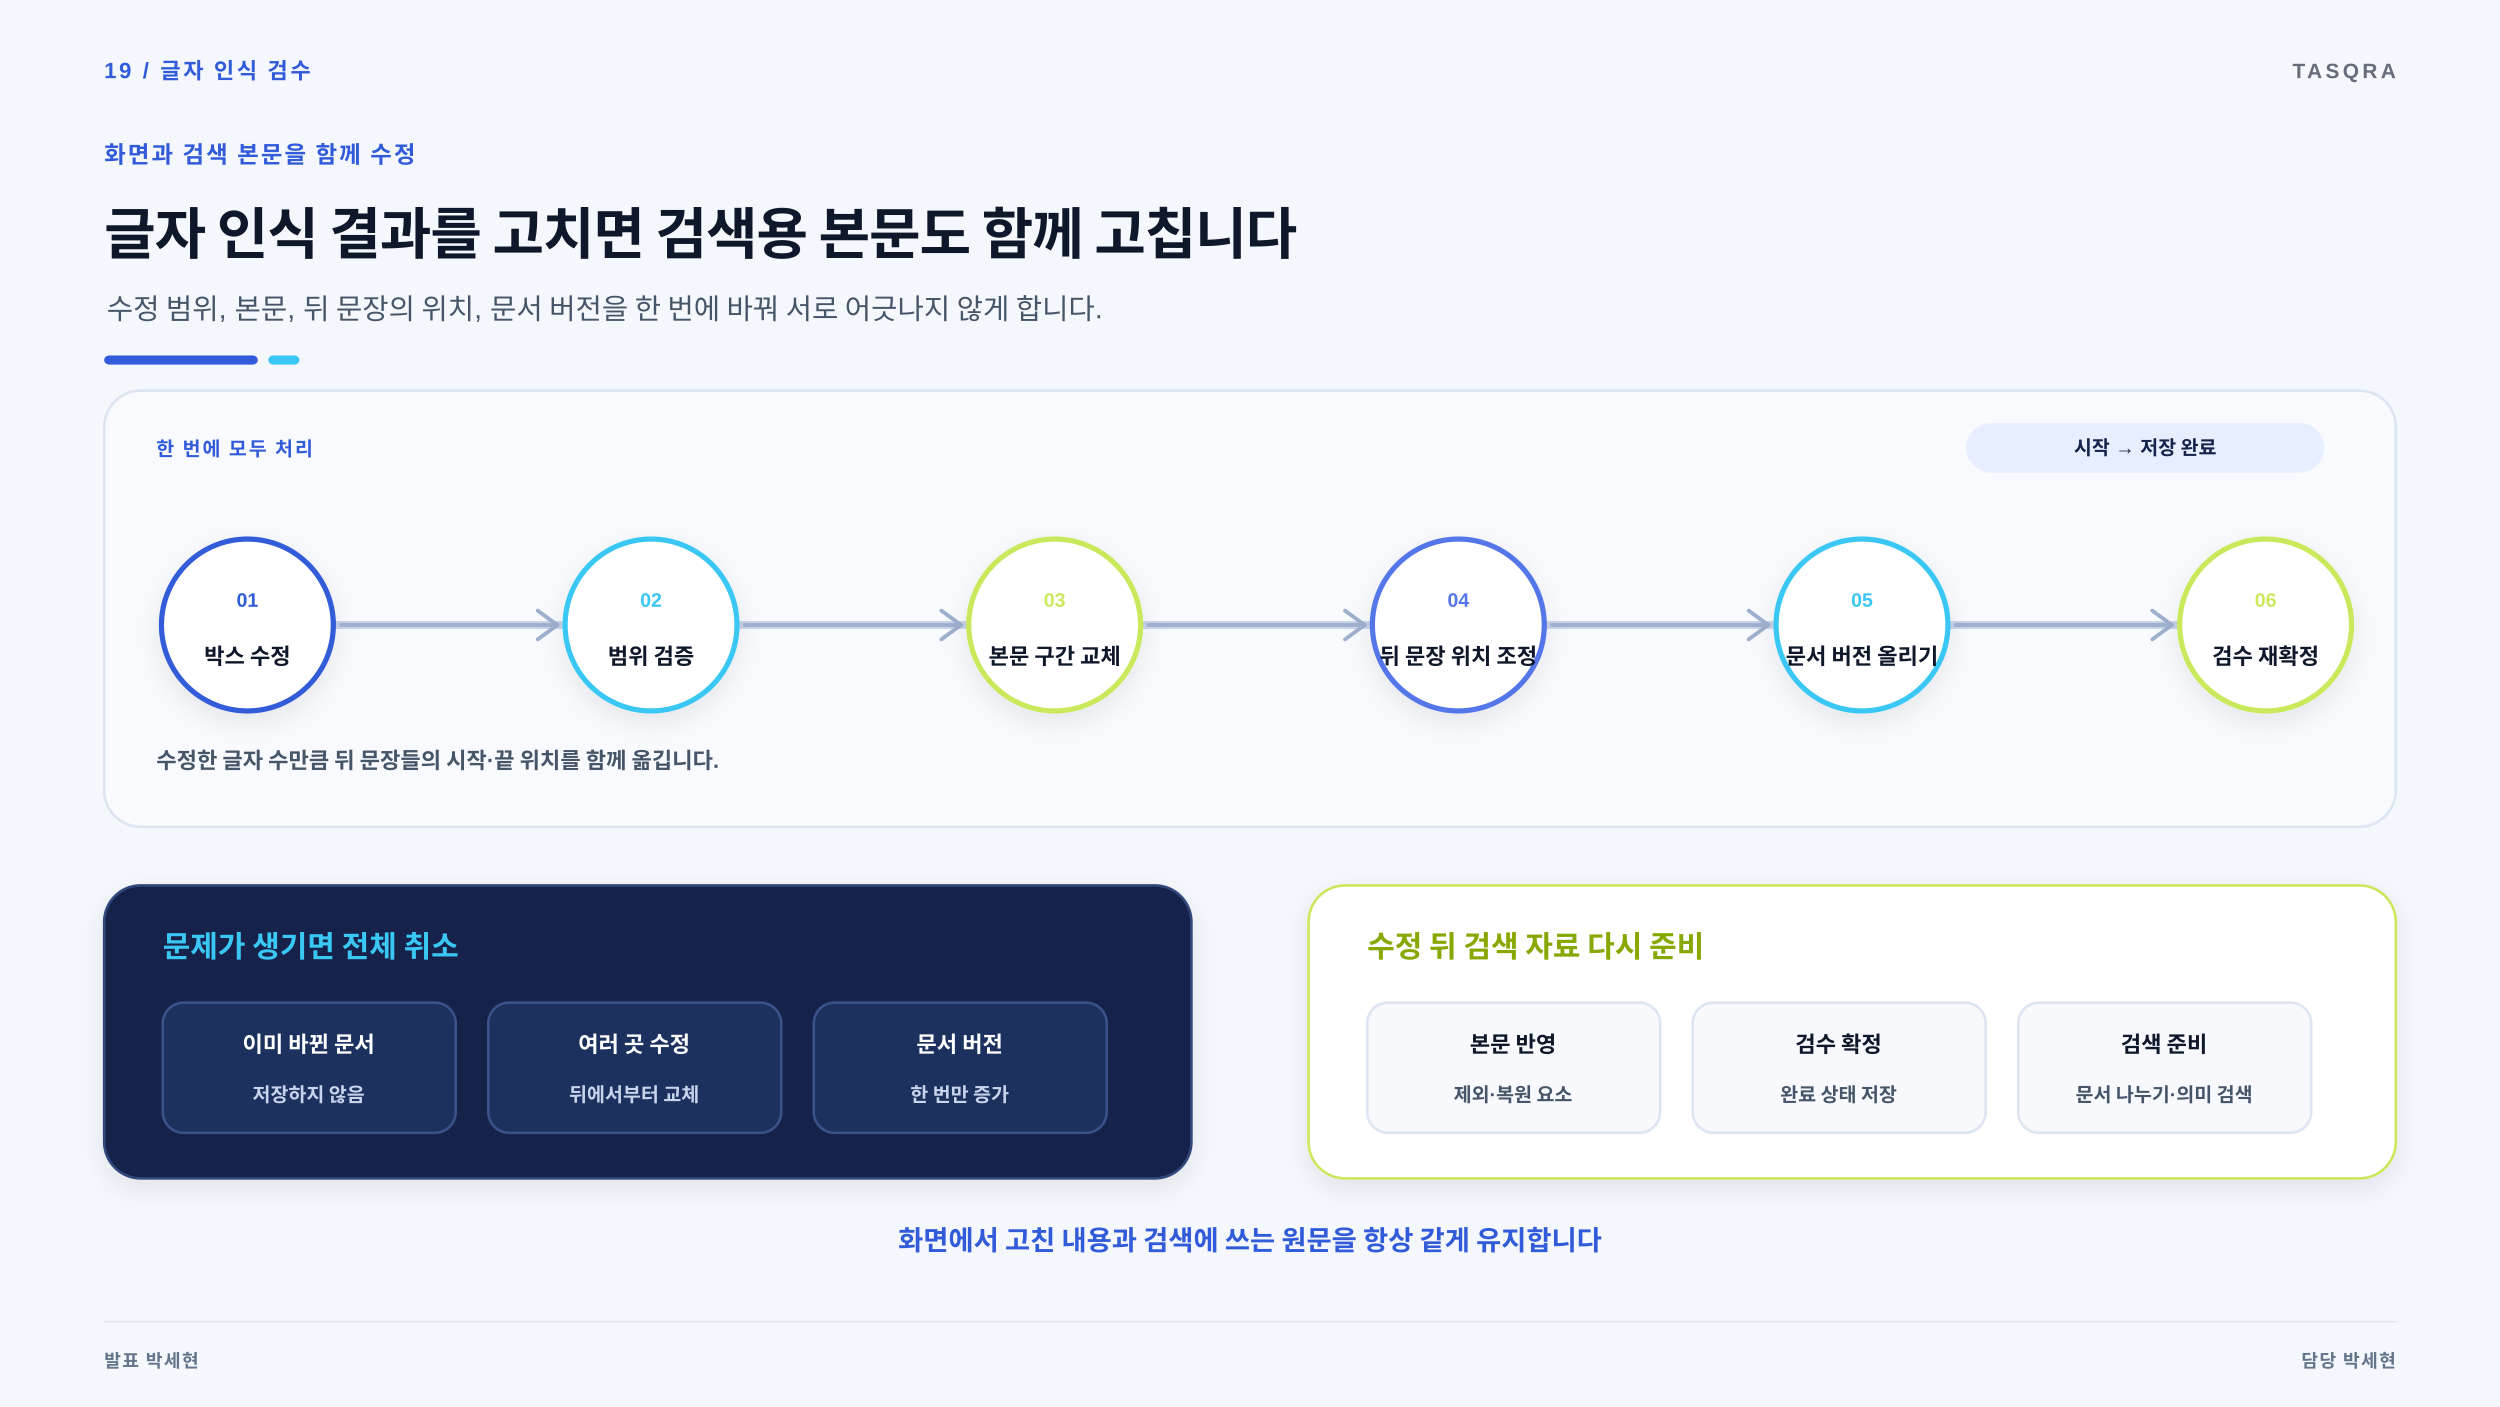
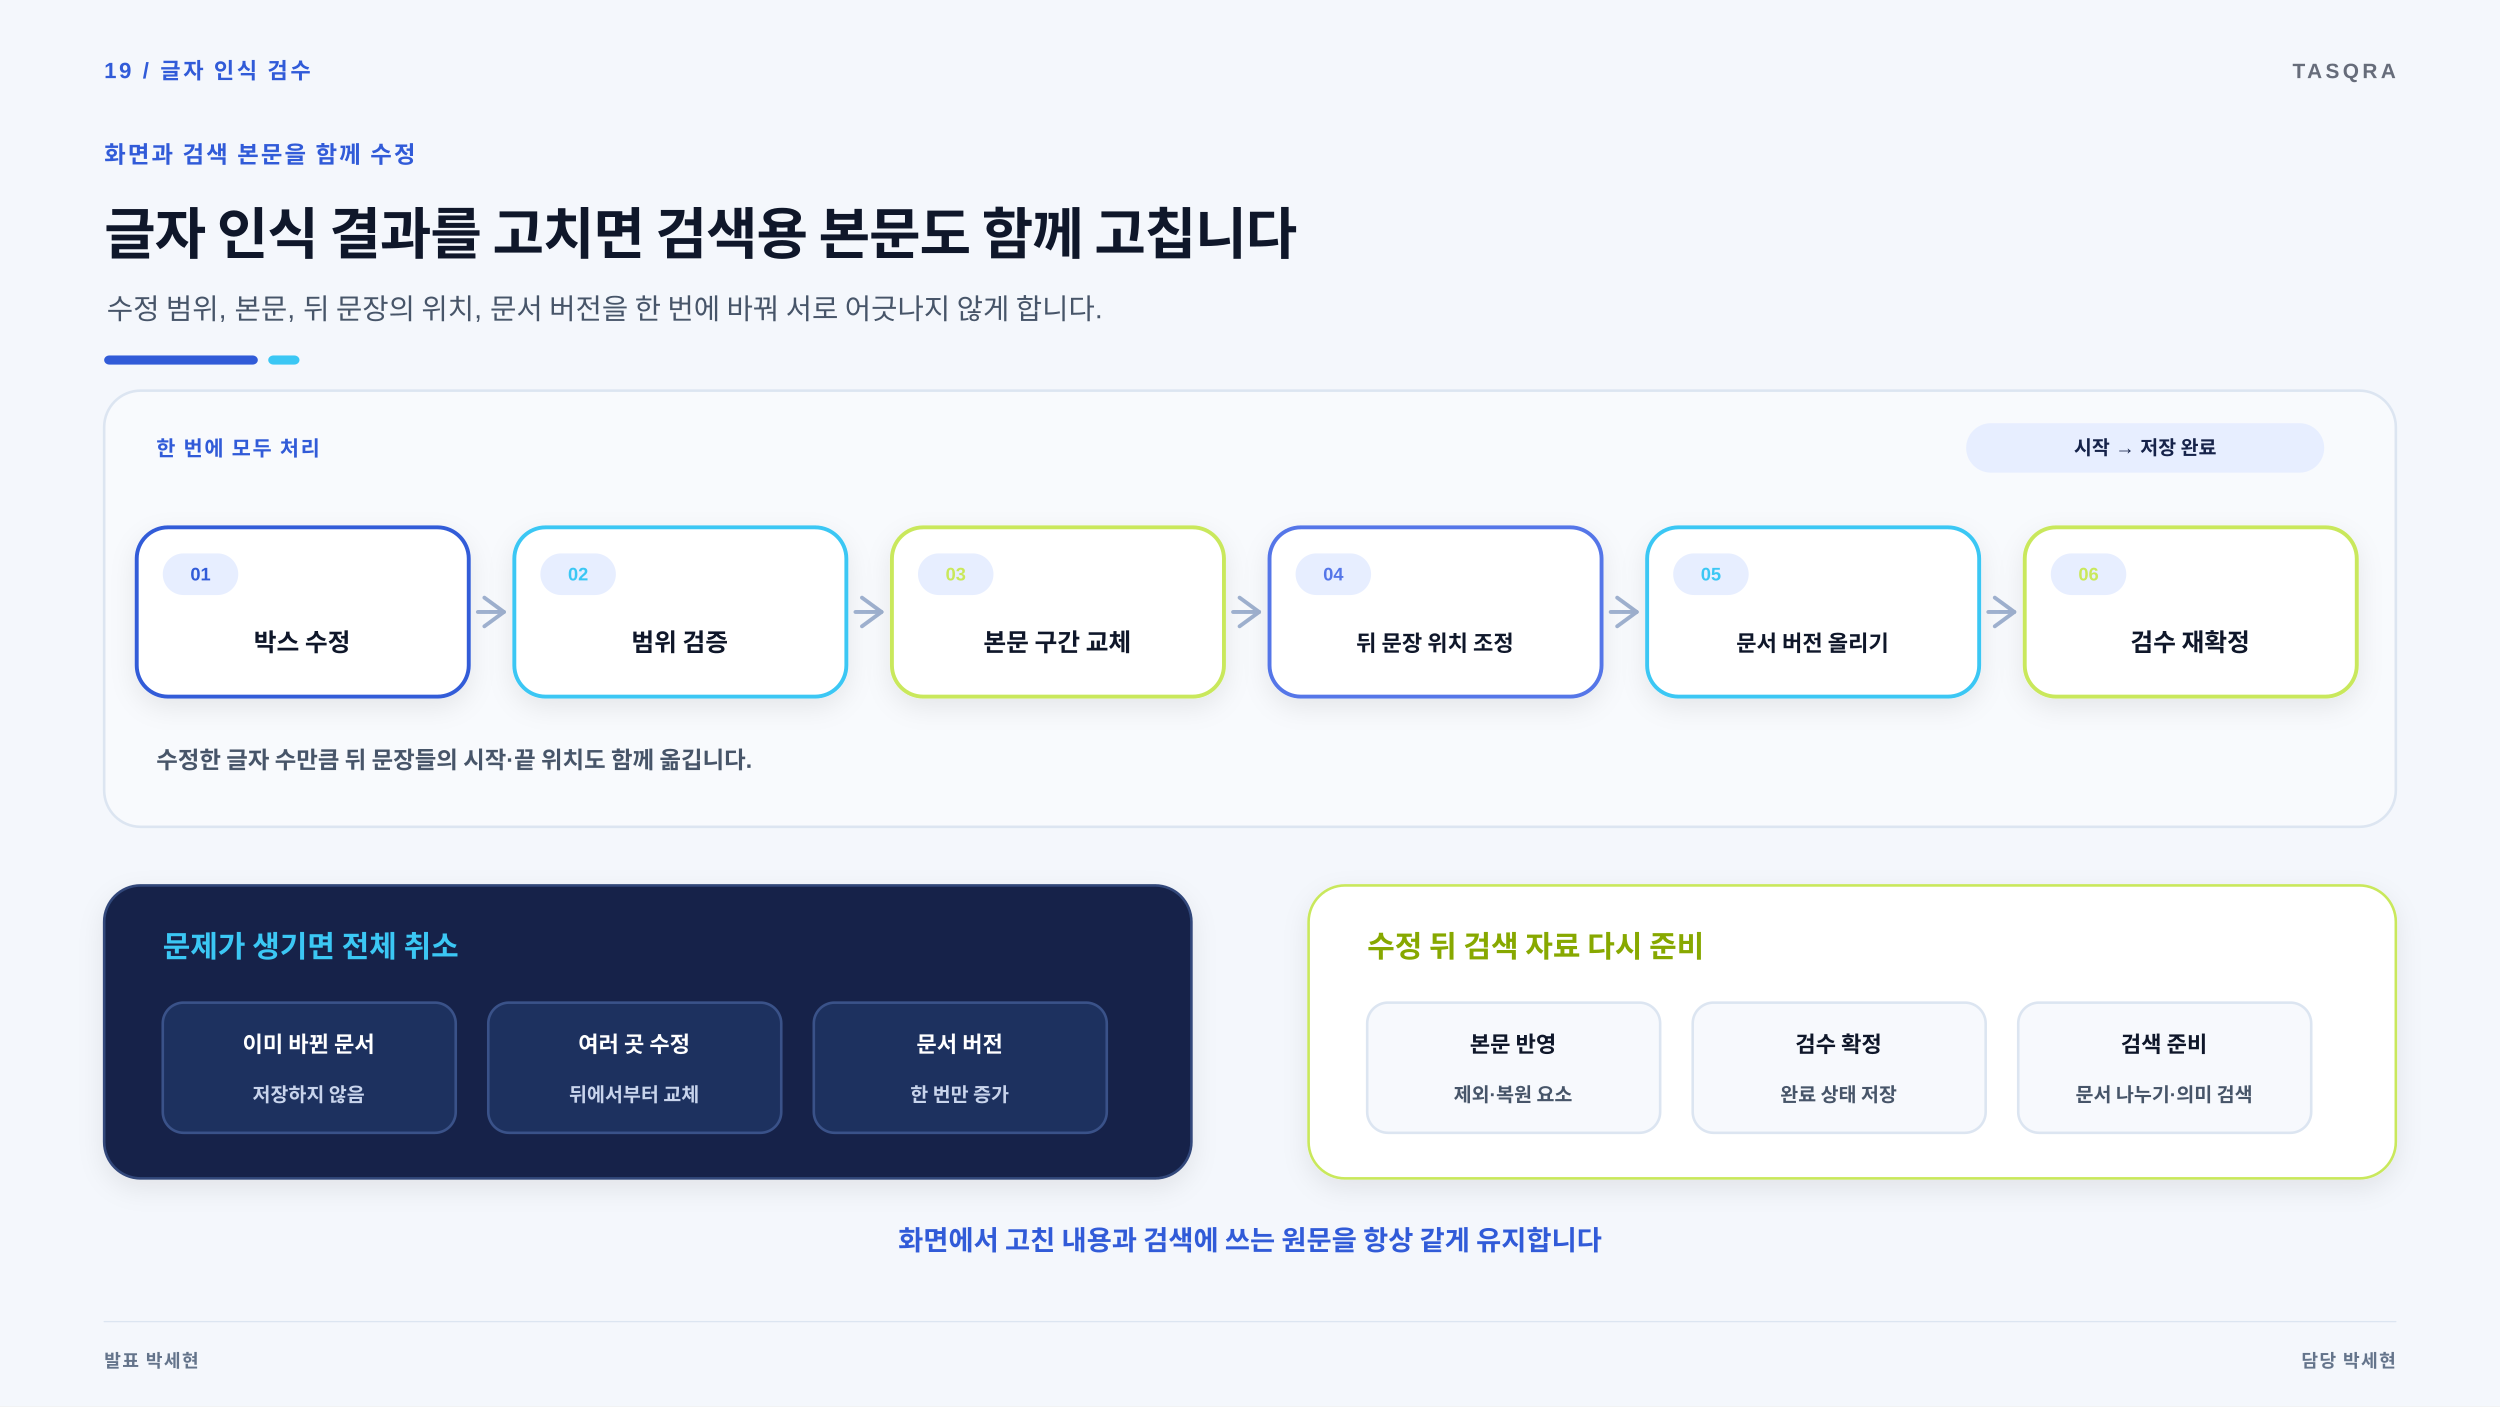
<svg xmlns="http://www.w3.org/2000/svg" width="1920" height="1080" viewBox="0 0 1920 1080">
  <defs>
    <style>@font-face{font-family:NotoKR;src:url("../../포트폴리오/NotoSansKR.ttf") format("truetype");} text{font-family:NotoKR,Arial,sans-serif;}</style>
    <filter id="shadow" x="-20%" y="-20%" width="140%" height="140%">
      <feDropShadow dx="0" dy="12" stdDeviation="16" flood-color="#0E162F" flood-opacity="0.11" />
    </filter>
    <filter id="softShadow" x="-20%" y="-20%" width="140%" height="140%">
      <feDropShadow dx="0" dy="7" stdDeviation="10" flood-color="#0E162F" flood-opacity="0.08" />
    </filter>
  </defs>
  <rect x="0" y="0" width="1920" height="1080" rx="0" fill="#F4F7FC" stroke="none" stroke-width="0" opacity="1" />
  <text x="80" y="60" font-family="NotoKR, Arial, sans-serif" font-size="17" font-weight="800" font-style="normal" fill="#315BD8" text-anchor="start" letter-spacing="2" opacity="1">19  /  글자 인식 검수</text>
  <text x="1840" y="60" font-family="NotoKR, Arial, sans-serif" font-size="16" font-weight="800" font-style="normal" fill="#0F172A" text-anchor="end" letter-spacing="2.6" opacity="0.62">TASQRA</text>
  <line x1="80" y1="1015" x2="1840" y2="1015" stroke="#DCE5F1" stroke-width="1" stroke-linecap="round" opacity="1" />
  <text x="80" y="1050" font-family="NotoKR, Arial, sans-serif" font-size="14" font-weight="700" font-style="normal" fill="#64748B" text-anchor="start" letter-spacing="1" opacity="1">발표  박세현</text>
  <text x="1840" y="1050" font-family="NotoKR, Arial, sans-serif" font-size="14" font-weight="700" font-style="normal" fill="#64748B" text-anchor="end" letter-spacing="1" opacity="1">담당  박세현</text>
  <text x="80" y="125" font-family="NotoKR, Arial, sans-serif" font-size="18" font-weight="800" font-style="normal" fill="#315BD8" text-anchor="start" letter-spacing="1.6" opacity="1">화면과 검색 본문을 함께 수정</text>
  <text x="80" y="195" font-family="NotoKR, Arial, sans-serif" font-size="43" font-weight="800" font-style="normal" fill="#0F172A" text-anchor="start" letter-spacing="-0.8" opacity="1">글자 인식 결과를 고치면 검색용 본문도 함께 고칩니다</text>
  <text x="82" y="245" font-family="NotoKR, Arial, sans-serif" font-size="22" font-weight="500" font-style="normal" fill="#475569" text-anchor="start" letter-spacing="0" opacity="1">수정 범위, 본문, 뒤 문장의 위치, 문서 버전을 한 번에 바꿔 서로 어긋나지 않게 합니다.</text>
  <rect x="80" y="273" width="118" height="7" rx="4" fill="#315BD8" stroke="none" stroke-width="0" opacity="1" />
  <rect x="206" y="273" width="24" height="7" rx="4" fill="#3BC7F4" stroke="none" stroke-width="0" opacity="1" />
  <rect x="80" y="300" width="1760" height="335" rx="28" fill="#F8FAFD" stroke="#DCE5F1" stroke-width="2" opacity="1" />
-   <text x="120" y="350" font-family="NotoKR, Arial, sans-serif" font-size="15" font-weight="800" font-style="normal" fill="#315BD8" text-anchor="start" letter-spacing="1.5" opacity="1">한 번에 모두 처리</text>
+   <text x="120" y="350" font-family="NotoKR, Arial, sans-serif" font-size="16" font-weight="800" font-style="normal" fill="#315BD8" text-anchor="start" letter-spacing="1.3" opacity="1">한 번에 모두 처리</text>
  <rect x="1510" y="325" width="275" height="38" rx="19.0" fill="#E7EEFF" stroke="none" stroke-width="0" opacity="1" />
  <text x="1647.5" y="349.1" font-family="NotoKR, Arial, sans-serif" font-size="15" font-weight="700" font-style="normal" fill="#16234A" text-anchor="middle" letter-spacing="0" opacity="1">시작  →  저장 완료</text>
-   <line x1="190" y1="480" x2="1740" y2="480" stroke="#C6D3E8" stroke-width="6" stroke-linecap="round" opacity="1" />
-   <circle cx="190" cy="480" r="66" fill="#FFFFFF" stroke="#315BD8" stroke-width="4" opacity="1" filter="url(#softShadow)" />
-   <text x="190" y="466" font-family="NotoKR, Arial, sans-serif" font-size="15" font-weight="800" font-style="normal" fill="#315BD8" text-anchor="middle" letter-spacing="0" opacity="1">01</text>
-   <text x="190" y="510" font-family="NotoKR, Arial, sans-serif" font-size="17" font-weight="800" font-style="normal" fill="#0F172A" text-anchor="middle" letter-spacing="0" opacity="1">박스 수정</text>
-   <line x1="262" y1="480" x2="428" y2="480" stroke="#9EB0CE" stroke-width="3" stroke-linecap="round" opacity="1" />
-   <path d="M 413 469 L 428 480 L 413 491" fill="none" stroke="#9EB0CE" stroke-width="3" stroke-linecap="round" stroke-linejoin="round" />
-   <circle cx="500" cy="480" r="66" fill="#FFFFFF" stroke="#3BC7F4" stroke-width="4" opacity="1" filter="url(#softShadow)" />
-   <text x="500" y="466" font-family="NotoKR, Arial, sans-serif" font-size="15" font-weight="800" font-style="normal" fill="#3BC7F4" text-anchor="middle" letter-spacing="0" opacity="1">02</text>
-   <text x="500" y="510" font-family="NotoKR, Arial, sans-serif" font-size="17" font-weight="800" font-style="normal" fill="#0F172A" text-anchor="middle" letter-spacing="0" opacity="1">범위 검증</text>
-   <line x1="572" y1="480" x2="738" y2="480" stroke="#9EB0CE" stroke-width="3" stroke-linecap="round" opacity="1" />
-   <path d="M 723 469 L 738 480 L 723 491" fill="none" stroke="#9EB0CE" stroke-width="3" stroke-linecap="round" stroke-linejoin="round" />
-   <circle cx="810" cy="480" r="66" fill="#FFFFFF" stroke="#C9E85B" stroke-width="4" opacity="1" filter="url(#softShadow)" />
-   <text x="810" y="466" font-family="NotoKR, Arial, sans-serif" font-size="15" font-weight="800" font-style="normal" fill="#C9E85B" text-anchor="middle" letter-spacing="0" opacity="1">03</text>
-   <text x="810" y="510" font-family="NotoKR, Arial, sans-serif" font-size="17" font-weight="800" font-style="normal" fill="#0F172A" text-anchor="middle" letter-spacing="0" opacity="1">본문 구간 교체</text>
-   <line x1="882" y1="480" x2="1048" y2="480" stroke="#9EB0CE" stroke-width="3" stroke-linecap="round" opacity="1" />
-   <path d="M 1033 469 L 1048 480 L 1033 491" fill="none" stroke="#9EB0CE" stroke-width="3" stroke-linecap="round" stroke-linejoin="round" />
-   <circle cx="1120" cy="480" r="66" fill="#FFFFFF" stroke="#5576E8" stroke-width="4" opacity="1" filter="url(#softShadow)" />
-   <text x="1120" y="466" font-family="NotoKR, Arial, sans-serif" font-size="15" font-weight="800" font-style="normal" fill="#5576E8" text-anchor="middle" letter-spacing="0" opacity="1">04</text>
-   <text x="1120" y="510" font-family="NotoKR, Arial, sans-serif" font-size="17" font-weight="800" font-style="normal" fill="#0F172A" text-anchor="middle" letter-spacing="0" opacity="1">뒤 문장 위치 조정</text>
-   <line x1="1192" y1="480" x2="1358" y2="480" stroke="#9EB0CE" stroke-width="3" stroke-linecap="round" opacity="1" />
-   <path d="M 1343 469 L 1358 480 L 1343 491" fill="none" stroke="#9EB0CE" stroke-width="3" stroke-linecap="round" stroke-linejoin="round" />
-   <circle cx="1430" cy="480" r="66" fill="#FFFFFF" stroke="#3BC7F4" stroke-width="4" opacity="1" filter="url(#softShadow)" />
-   <text x="1430" y="466" font-family="NotoKR, Arial, sans-serif" font-size="15" font-weight="800" font-style="normal" fill="#3BC7F4" text-anchor="middle" letter-spacing="0" opacity="1">05</text>
-   <text x="1430" y="510" font-family="NotoKR, Arial, sans-serif" font-size="17" font-weight="800" font-style="normal" fill="#0F172A" text-anchor="middle" letter-spacing="0" opacity="1">문서 버전 올리기</text>
-   <line x1="1502" y1="480" x2="1668" y2="480" stroke="#9EB0CE" stroke-width="3" stroke-linecap="round" opacity="1" />
-   <path d="M 1653 469 L 1668 480 L 1653 491" fill="none" stroke="#9EB0CE" stroke-width="3" stroke-linecap="round" stroke-linejoin="round" />
-   <circle cx="1740" cy="480" r="66" fill="#FFFFFF" stroke="#C9E85B" stroke-width="4" opacity="1" filter="url(#softShadow)" />
-   <text x="1740" y="466" font-family="NotoKR, Arial, sans-serif" font-size="15" font-weight="800" font-style="normal" fill="#C9E85B" text-anchor="middle" letter-spacing="0" opacity="1">06</text>
-   <text x="1740" y="510" font-family="NotoKR, Arial, sans-serif" font-size="17" font-weight="800" font-style="normal" fill="#0F172A" text-anchor="middle" letter-spacing="0" opacity="1">검수 재확정</text>
-   <text x="120" y="590" font-family="NotoKR, Arial, sans-serif" font-size="17" font-weight="600" font-style="normal" fill="#475569" text-anchor="start" letter-spacing="0" opacity="1">수정한 글자 수만큼 뒤 문장들의 시작·끝 위치를 함께 옮깁니다.</text>
+   <rect x="105" y="405" width="255" height="130" rx="24" fill="#FFFFFF" stroke="#315BD8" stroke-width="3" opacity="1" filter="url(#softShadow)" />
+   <rect x="125" y="425" width="58" height="32" rx="16.0" fill="#E7EEFF" stroke="none" stroke-width="0" opacity="1" />
+   <text x="154.0" y="445.76" font-family="NotoKR, Arial, sans-serif" font-size="14" font-weight="700" font-style="normal" fill="#315BD8" text-anchor="middle" letter-spacing="0" opacity="1">01</text>
+   <text x="232" y="500" font-family="NotoKR, Arial, sans-serif" font-size="19" font-weight="800" font-style="normal" fill="#0F172A" text-anchor="middle" letter-spacing="0" opacity="1">박스 수정</text>
+   <line x1="367" y1="470" x2="387" y2="470" stroke="#9EB0CE" stroke-width="3" stroke-linecap="round" opacity="1" />
+   <path d="M 372 459 L 387 470 L 372 481" fill="none" stroke="#9EB0CE" stroke-width="3" stroke-linecap="round" stroke-linejoin="round" />
+   <rect x="395" y="405" width="255" height="130" rx="24" fill="#FFFFFF" stroke="#3BC7F4" stroke-width="3" opacity="1" filter="url(#softShadow)" />
+   <rect x="415" y="425" width="58" height="32" rx="16.0" fill="#E7EEFF" stroke="none" stroke-width="0" opacity="1" />
+   <text x="444.0" y="445.76" font-family="NotoKR, Arial, sans-serif" font-size="14" font-weight="700" font-style="normal" fill="#3BC7F4" text-anchor="middle" letter-spacing="0" opacity="1">02</text>
+   <text x="522" y="500" font-family="NotoKR, Arial, sans-serif" font-size="19" font-weight="800" font-style="normal" fill="#0F172A" text-anchor="middle" letter-spacing="0" opacity="1">범위 검증</text>
+   <line x1="657" y1="470" x2="677" y2="470" stroke="#9EB0CE" stroke-width="3" stroke-linecap="round" opacity="1" />
+   <path d="M 662 459 L 677 470 L 662 481" fill="none" stroke="#9EB0CE" stroke-width="3" stroke-linecap="round" stroke-linejoin="round" />
+   <rect x="685" y="405" width="255" height="130" rx="24" fill="#FFFFFF" stroke="#C9E85B" stroke-width="3" opacity="1" filter="url(#softShadow)" />
+   <rect x="705" y="425" width="58" height="32" rx="16.0" fill="#E7EEFF" stroke="none" stroke-width="0" opacity="1" />
+   <text x="734.0" y="445.76" font-family="NotoKR, Arial, sans-serif" font-size="14" font-weight="700" font-style="normal" fill="#C9E85B" text-anchor="middle" letter-spacing="0" opacity="1">03</text>
+   <text x="812" y="500" font-family="NotoKR, Arial, sans-serif" font-size="19" font-weight="800" font-style="normal" fill="#0F172A" text-anchor="middle" letter-spacing="0" opacity="1">본문 구간 교체</text>
+   <line x1="947" y1="470" x2="967" y2="470" stroke="#9EB0CE" stroke-width="3" stroke-linecap="round" opacity="1" />
+   <path d="M 952 459 L 967 470 L 952 481" fill="none" stroke="#9EB0CE" stroke-width="3" stroke-linecap="round" stroke-linejoin="round" />
+   <rect x="975" y="405" width="255" height="130" rx="24" fill="#FFFFFF" stroke="#5576E8" stroke-width="3" opacity="1" filter="url(#softShadow)" />
+   <rect x="995" y="425" width="58" height="32" rx="16.0" fill="#E7EEFF" stroke="none" stroke-width="0" opacity="1" />
+   <text x="1024.0" y="445.76" font-family="NotoKR, Arial, sans-serif" font-size="14" font-weight="700" font-style="normal" fill="#5576E8" text-anchor="middle" letter-spacing="0" opacity="1">04</text>
+   <text x="1102" y="500" font-family="NotoKR, Arial, sans-serif" font-size="17" font-weight="800" font-style="normal" fill="#0F172A" text-anchor="middle" letter-spacing="0" opacity="1">뒤 문장 위치 조정</text>
+   <line x1="1237" y1="470" x2="1257" y2="470" stroke="#9EB0CE" stroke-width="3" stroke-linecap="round" opacity="1" />
+   <path d="M 1242 459 L 1257 470 L 1242 481" fill="none" stroke="#9EB0CE" stroke-width="3" stroke-linecap="round" stroke-linejoin="round" />
+   <rect x="1265" y="405" width="255" height="130" rx="24" fill="#FFFFFF" stroke="#3BC7F4" stroke-width="3" opacity="1" filter="url(#softShadow)" />
+   <rect x="1285" y="425" width="58" height="32" rx="16.0" fill="#E7EEFF" stroke="none" stroke-width="0" opacity="1" />
+   <text x="1314.0" y="445.76" font-family="NotoKR, Arial, sans-serif" font-size="14" font-weight="700" font-style="normal" fill="#3BC7F4" text-anchor="middle" letter-spacing="0" opacity="1">05</text>
+   <text x="1392" y="500" font-family="NotoKR, Arial, sans-serif" font-size="17" font-weight="800" font-style="normal" fill="#0F172A" text-anchor="middle" letter-spacing="0" opacity="1">문서 버전 올리기</text>
+   <line x1="1527" y1="470" x2="1547" y2="470" stroke="#9EB0CE" stroke-width="3" stroke-linecap="round" opacity="1" />
+   <path d="M 1532 459 L 1547 470 L 1532 481" fill="none" stroke="#9EB0CE" stroke-width="3" stroke-linecap="round" stroke-linejoin="round" />
+   <rect x="1555" y="405" width="255" height="130" rx="24" fill="#FFFFFF" stroke="#C9E85B" stroke-width="3" opacity="1" filter="url(#softShadow)" />
+   <rect x="1575" y="425" width="58" height="32" rx="16.0" fill="#E7EEFF" stroke="none" stroke-width="0" opacity="1" />
+   <text x="1604.0" y="445.76" font-family="NotoKR, Arial, sans-serif" font-size="14" font-weight="700" font-style="normal" fill="#C9E85B" text-anchor="middle" letter-spacing="0" opacity="1">06</text>
+   <text x="1682" y="500" font-family="NotoKR, Arial, sans-serif" font-size="19" font-weight="800" font-style="normal" fill="#0F172A" text-anchor="middle" letter-spacing="0" opacity="1">검수 재확정</text>
+   <text x="120" y="590" font-family="NotoKR, Arial, sans-serif" font-size="18" font-weight="700" font-style="normal" fill="#475569" text-anchor="start" letter-spacing="0" opacity="1">수정한 글자 수만큼 뒤 문장들의 시작·끝 위치도 함께 옮깁니다.</text>
  <rect x="80" y="680" width="835" height="225" rx="28" fill="#16234A" stroke="#31477A" stroke-width="2" opacity="1" filter="url(#softShadow)" />
  <text x="125" y="735" font-family="NotoKR, Arial, sans-serif" font-size="23" font-weight="800" font-style="normal" fill="#3BC7F4" text-anchor="start" letter-spacing="0" opacity="1">문제가 생기면 전체 취소</text>
  <rect x="125" y="770" width="225" height="100" rx="16" fill="#1D315F" stroke="#3A5289" stroke-width="2" opacity="1" />
  <text x="237" y="808" font-family="NotoKR, Arial, sans-serif" font-size="17" font-weight="800" font-style="normal" fill="#FFFFFF" text-anchor="middle" letter-spacing="0" opacity="1">이미 바뀐 문서</text>
  <text x="237" y="846" font-family="NotoKR, Arial, sans-serif" font-size="15" font-weight="600" font-style="normal" fill="#C8D4EC" text-anchor="middle" letter-spacing="0" opacity="1">저장하지 않음</text>
  <rect x="375" y="770" width="225" height="100" rx="16" fill="#1D315F" stroke="#3A5289" stroke-width="2" opacity="1" />
  <text x="487" y="808" font-family="NotoKR, Arial, sans-serif" font-size="17" font-weight="800" font-style="normal" fill="#FFFFFF" text-anchor="middle" letter-spacing="0" opacity="1">여러 곳 수정</text>
  <text x="487" y="846" font-family="NotoKR, Arial, sans-serif" font-size="15" font-weight="600" font-style="normal" fill="#C8D4EC" text-anchor="middle" letter-spacing="0" opacity="1">뒤에서부터 교체</text>
  <rect x="625" y="770" width="225" height="100" rx="16" fill="#1D315F" stroke="#3A5289" stroke-width="2" opacity="1" />
  <text x="737" y="808" font-family="NotoKR, Arial, sans-serif" font-size="17" font-weight="800" font-style="normal" fill="#FFFFFF" text-anchor="middle" letter-spacing="0" opacity="1">문서 버전</text>
  <text x="737" y="846" font-family="NotoKR, Arial, sans-serif" font-size="15" font-weight="600" font-style="normal" fill="#C8D4EC" text-anchor="middle" letter-spacing="0" opacity="1">한 번만 증가</text>
  <rect x="1005" y="680" width="835" height="225" rx="28" fill="#FFFFFF" stroke="#C9E85B" stroke-width="2" opacity="1" filter="url(#softShadow)" />
  <text x="1050" y="735" font-family="NotoKR, Arial, sans-serif" font-size="23" font-weight="800" font-style="normal" fill="#87A800" text-anchor="start" letter-spacing="0" opacity="1">수정 뒤 검색 자료 다시 준비</text>
  <rect x="1050" y="770" width="225" height="100" rx="16" fill="#F7F9FD" stroke="#DCE5F1" stroke-width="2" opacity="1" />
  <text x="1162" y="808" font-family="NotoKR, Arial, sans-serif" font-size="17" font-weight="800" font-style="normal" fill="#0F172A" text-anchor="middle" letter-spacing="0" opacity="1">본문 반영</text>
  <text x="1162" y="846" font-family="NotoKR, Arial, sans-serif" font-size="15" font-weight="600" font-style="normal" fill="#475569" text-anchor="middle" letter-spacing="0" opacity="1">제외·복원 요소</text>
  <rect x="1300" y="770" width="225" height="100" rx="16" fill="#F7F9FD" stroke="#DCE5F1" stroke-width="2" opacity="1" />
  <text x="1412" y="808" font-family="NotoKR, Arial, sans-serif" font-size="17" font-weight="800" font-style="normal" fill="#0F172A" text-anchor="middle" letter-spacing="0" opacity="1">검수 확정</text>
  <text x="1412" y="846" font-family="NotoKR, Arial, sans-serif" font-size="15" font-weight="600" font-style="normal" fill="#475569" text-anchor="middle" letter-spacing="0" opacity="1">완료 상태 저장</text>
  <rect x="1550" y="770" width="225" height="100" rx="16" fill="#F7F9FD" stroke="#DCE5F1" stroke-width="2" opacity="1" />
  <text x="1662" y="808" font-family="NotoKR, Arial, sans-serif" font-size="17" font-weight="800" font-style="normal" fill="#0F172A" text-anchor="middle" letter-spacing="0" opacity="1">검색 준비</text>
  <text x="1662" y="846" font-family="NotoKR, Arial, sans-serif" font-size="15" font-weight="600" font-style="normal" fill="#475569" text-anchor="middle" letter-spacing="0" opacity="1">문서 나누기·의미 검색</text>
  <text x="960" y="960" font-family="NotoKR, Arial, sans-serif" font-size="21" font-weight="800" font-style="normal" fill="#315BD8" text-anchor="middle" letter-spacing="0" opacity="1">화면에서 고친 내용과 검색에 쓰는 원문을 항상 같게 유지합니다</text>
</svg>
